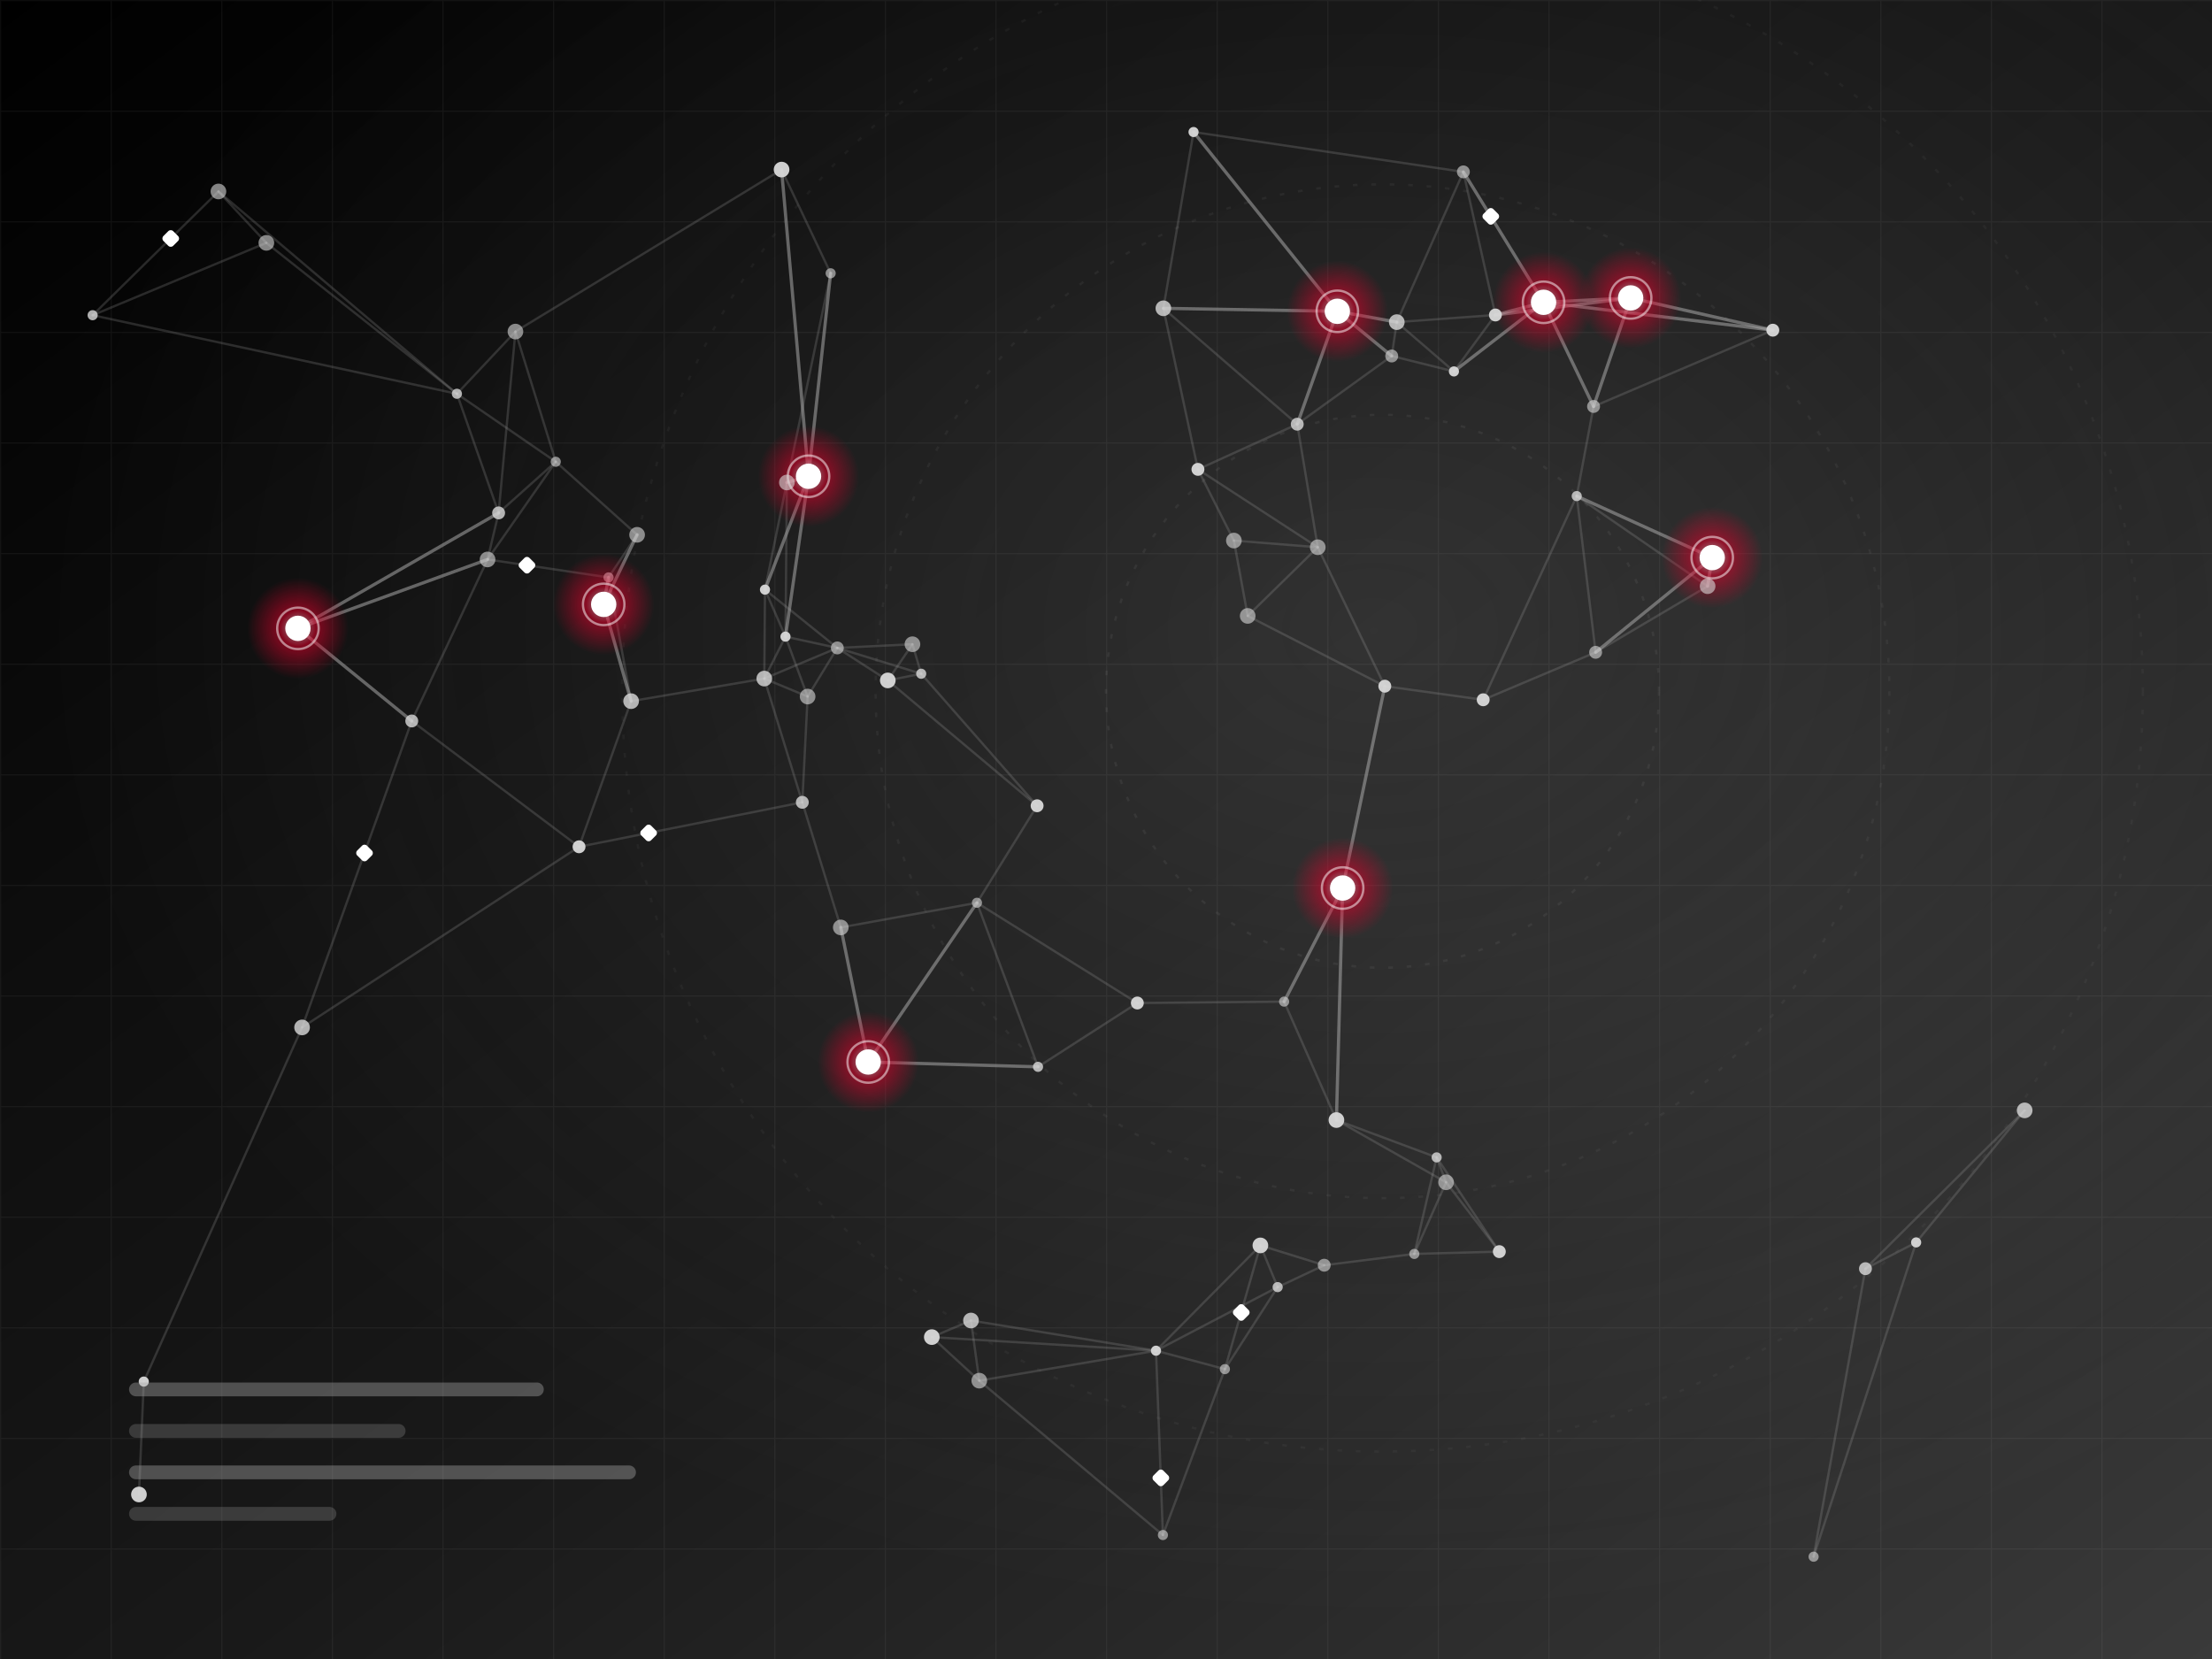
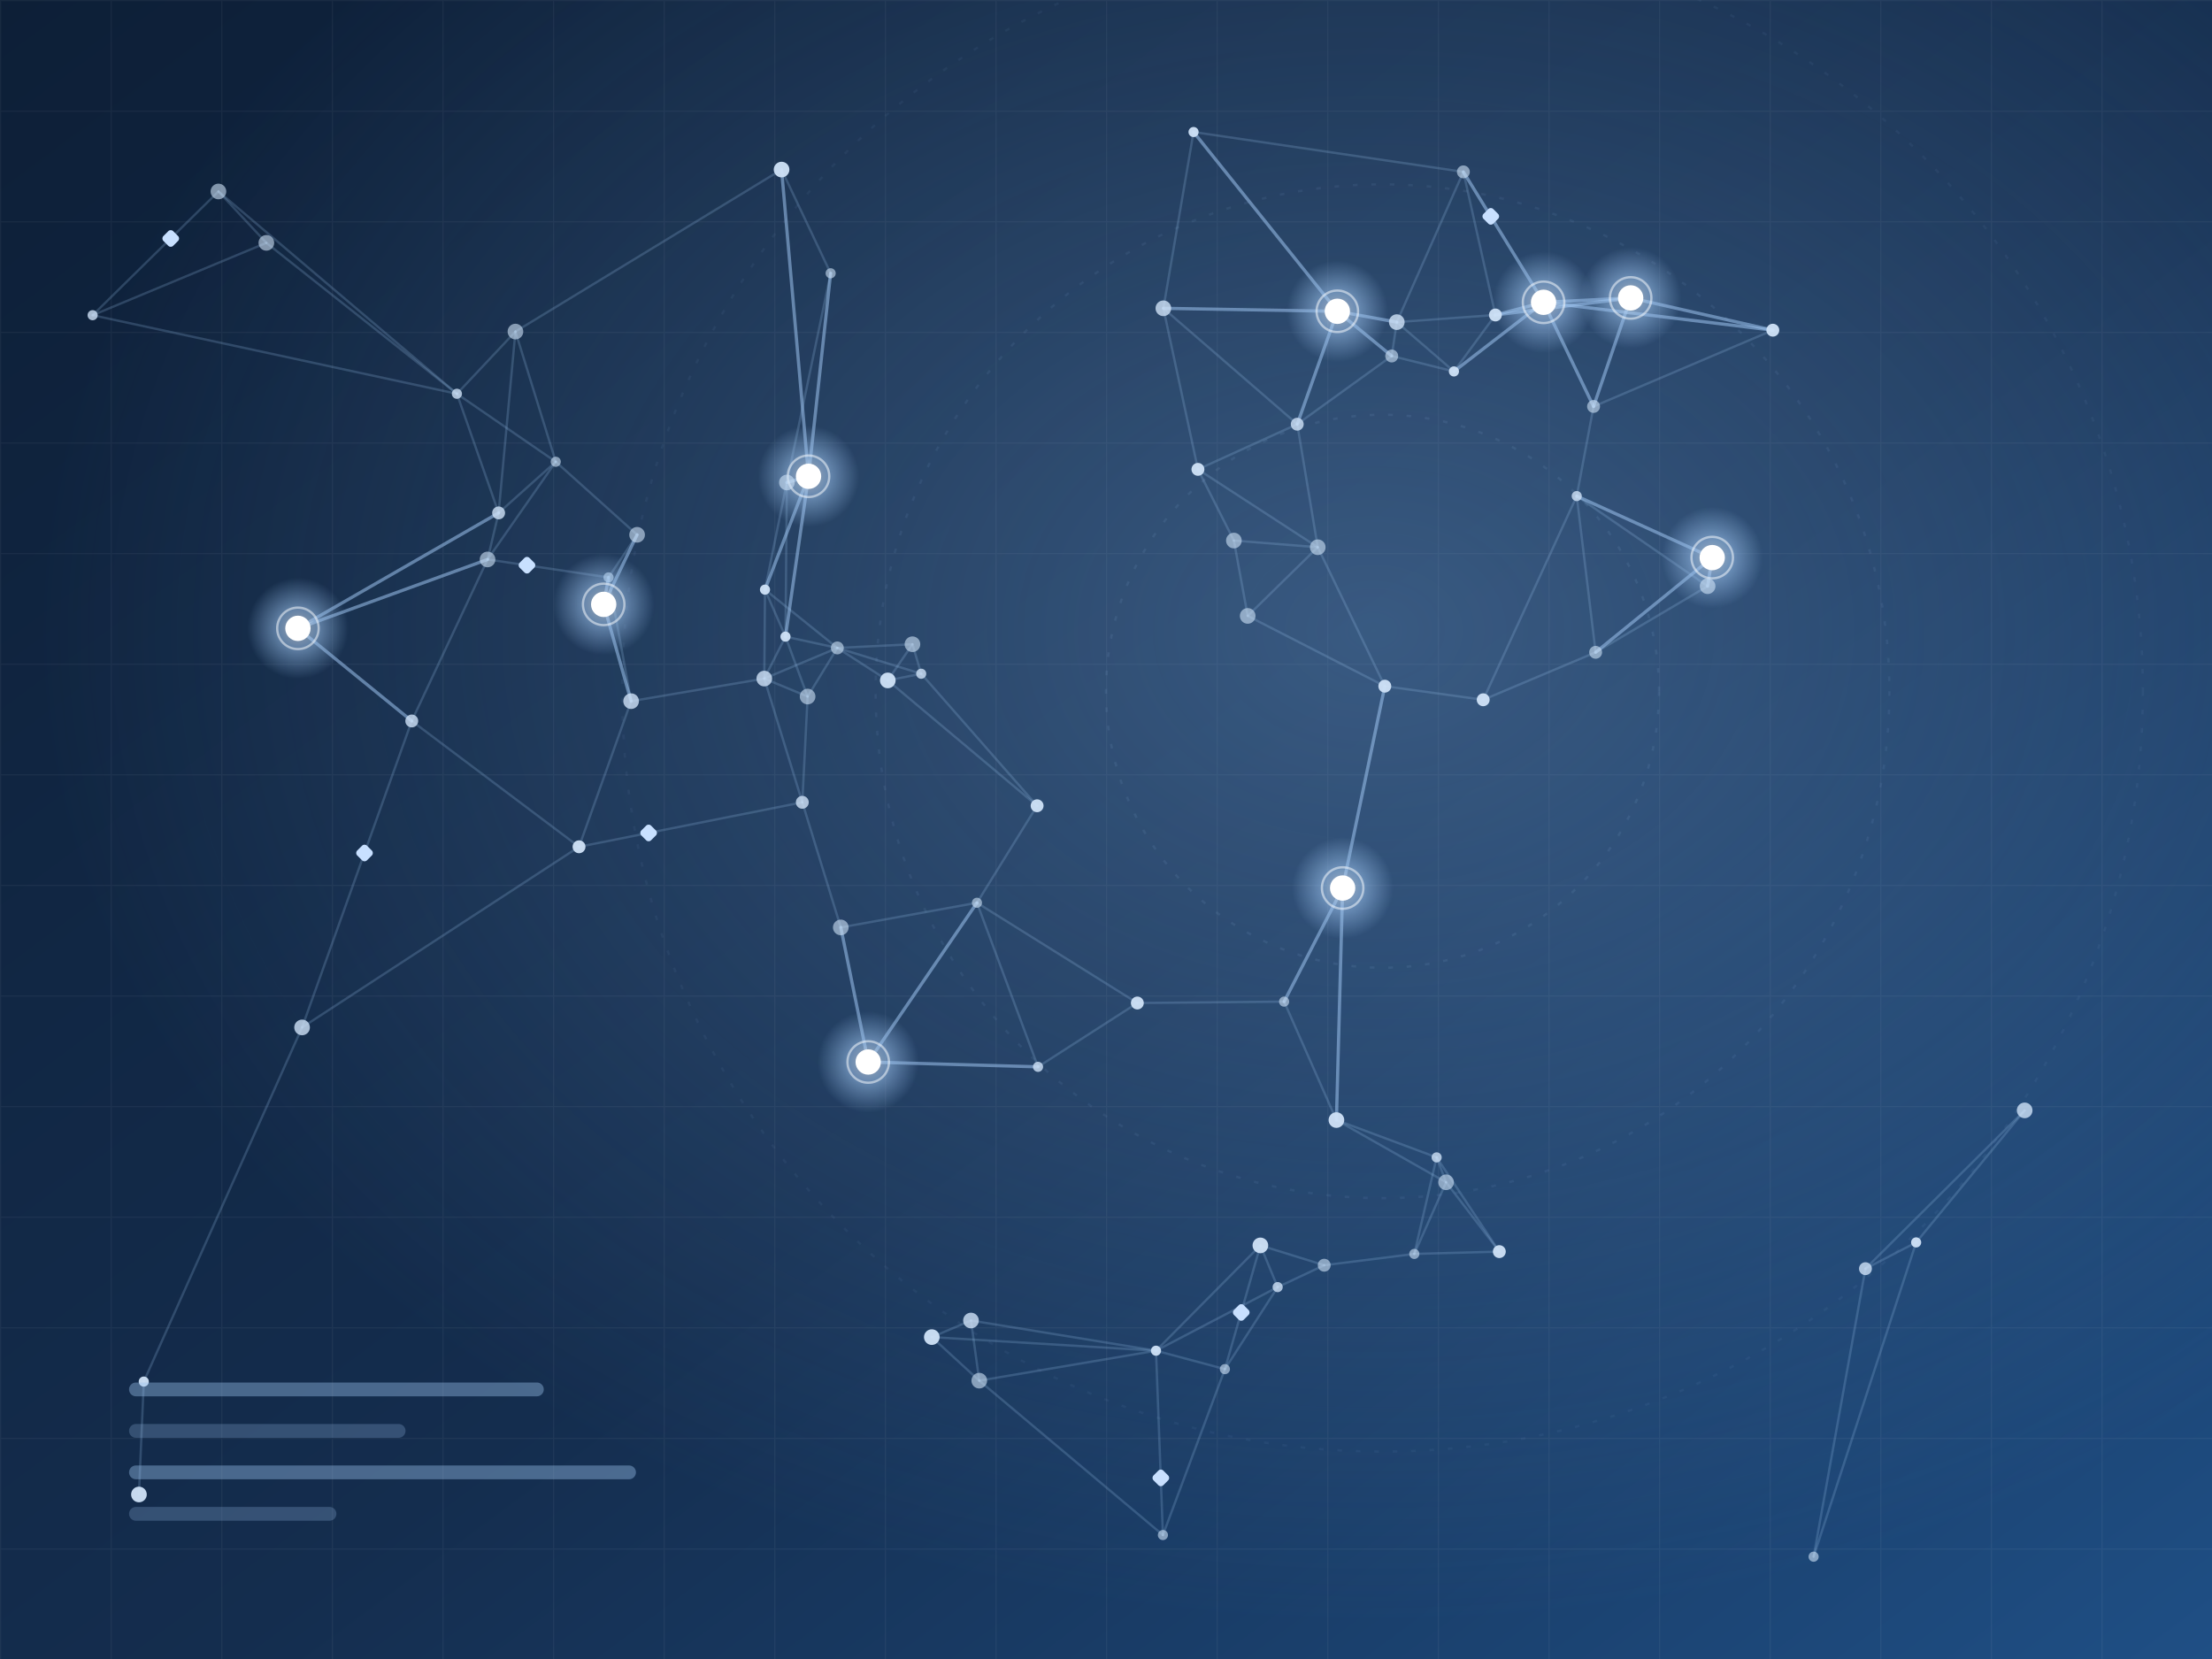
<svg xmlns="http://www.w3.org/2000/svg" viewBox="0 0 960 720" role="img" aria-label="Abstract illustration of a connected research network">
  <defs>
    <linearGradient id="bg" x1="0" y1="0" x2="1" y2="1">
-       <stop offset="0" stop-color="#000000" />
-       <stop offset="0.55" stop-color="#191919" />
-       <stop offset="1" stop-color="#3a3a3a" />
+       <stop offset="0" stop-color="#0d1f37" />
+       <stop offset="0.55" stop-color="#142D4E" />
+       <stop offset="1" stop-color="#1f4f85" />
    </linearGradient>
    <radialGradient id="glow" cx="0.62" cy="0.38" r="0.6">
-       <stop offset="0" stop-color="#ffffff" stop-opacity="0.12" />
-       <stop offset="1" stop-color="#e6e6e6" stop-opacity="0" />
+       <stop offset="0" stop-color="#7FB0E6" stop-opacity="0.35" />
+       <stop offset="1" stop-color="#7FB0E6" stop-opacity="0" />
    </radialGradient>
    <radialGradient id="hub">
      <stop offset="0" stop-color="#ffffff" />
-       <stop offset="0.35" stop-color="#e4002b" />
-       <stop offset="1" stop-color="#e4002b" stop-opacity="0" />
+       <stop offset="0.4" stop-color="#9cc3ee" />
+       <stop offset="1" stop-color="#9cc3ee" stop-opacity="0" />
    </radialGradient>
    <pattern id="grid" width="48" height="48" patternUnits="userSpaceOnUse">
      <path d="M48 0H0V48" fill="none" stroke="#ffffff" stroke-opacity="0.05" />
    </pattern>
  </defs>
  <rect width="960" height="720" fill="url(#bg)" />
  <rect width="960" height="720" fill="url(#grid)" />
  <rect width="960" height="720" fill="url(#glow)" />
-   <circle cx="600" cy="300" r="120" fill="none" stroke="#a8a8a8" stroke-opacity="0.1" stroke-dasharray="2 6" />
-   <circle cx="600" cy="300" r="220" fill="none" stroke="#a8a8a8" stroke-opacity="0.08" stroke-dasharray="2 6" />
-   <circle cx="600" cy="300" r="330" fill="none" stroke="#a8a8a8" stroke-opacity="0.06" stroke-dasharray="2 6" />
-   <g stroke="#a8a8a8" stroke-linecap="round">
+   <circle cx="600" cy="300" r="120" fill="none" stroke="#9cc3ee" stroke-opacity="0.1" stroke-dasharray="2 6" />
+   <circle cx="600" cy="300" r="220" fill="none" stroke="#9cc3ee" stroke-opacity="0.08" stroke-dasharray="2 6" />
+   <circle cx="600" cy="300" r="330" fill="none" stroke="#9cc3ee" stroke-opacity="0.06" stroke-dasharray="2 6" />
+   <g stroke="#9cc3ee" stroke-linecap="round">
    <line x1="350.5" y1="302.3" x2="363.4" y2="281.2" stroke-opacity="0.22" stroke-width="1" />
    <line x1="601.0" y1="297.8" x2="582.7" y2="385.4" stroke-opacity="0.55" stroke-width="1.4" />
    <line x1="340.9" y1="276.3" x2="332.0" y2="255.9" stroke-opacity="0.22" stroke-width="1" />
    <line x1="198.3" y1="170.9" x2="216.4" y2="222.6" stroke-opacity="0.22" stroke-width="1" />
    <line x1="216.4" y1="222.6" x2="223.7" y2="143.9" stroke-opacity="0.22" stroke-width="1" />
    <line x1="340.9" y1="276.3" x2="341.5" y2="209.4" stroke-opacity="0.22" stroke-width="1" />
    <line x1="198.3" y1="170.9" x2="115.6" y2="105.4" stroke-opacity="0.22" stroke-width="1" />
    <line x1="273.9" y1="304.3" x2="262.0" y2="262.3" stroke-opacity="0.55" stroke-width="1.4" />
    <line x1="519.9" y1="203.7" x2="535.5" y2="234.6" stroke-opacity="0.22" stroke-width="1" />
    <line x1="547.0" y1="540.5" x2="554.5" y2="558.6" stroke-opacity="0.22" stroke-width="1" />
    <line x1="580.0" y1="486.1" x2="623.5" y2="502.3" stroke-opacity="0.22" stroke-width="1" />
    <line x1="211.6" y1="242.8" x2="129.3" y2="272.7" stroke-opacity="0.55" stroke-width="1.4" />
    <line x1="276.5" y1="232.1" x2="241.2" y2="200.4" stroke-opacity="0.22" stroke-width="1" />
    <line x1="178.7" y1="312.9" x2="129.3" y2="272.7" stroke-opacity="0.55" stroke-width="1.4" />
    <line x1="878.7" y1="481.9" x2="809.6" y2="550.6" stroke-opacity="0.22" stroke-width="1" />
    <line x1="574.7" y1="549.1" x2="554.5" y2="558.6" stroke-opacity="0.22" stroke-width="1" />
    <line x1="363.4" y1="281.2" x2="385.3" y2="295.3" stroke-opacity="0.22" stroke-width="1" />
    <line x1="340.9" y1="276.3" x2="331.7" y2="294.5" stroke-opacity="0.22" stroke-width="1" />
    <line x1="627.6" y1="513.1" x2="613.8" y2="544.2" stroke-opacity="0.22" stroke-width="1" />
    <line x1="691.6" y1="176.4" x2="769.4" y2="143.3" stroke-opacity="0.22" stroke-width="1" />
    <line x1="627.6" y1="513.1" x2="623.5" y2="502.3" stroke-opacity="0.22" stroke-width="1" />
    <line x1="273.9" y1="304.3" x2="264.1" y2="250.6" stroke-opacity="0.22" stroke-width="1" />
    <line x1="580.4" y1="135.1" x2="504.9" y2="133.8" stroke-opacity="0.55" stroke-width="1.4" />
    <line x1="669.9" y1="131.2" x2="635.1" y2="74.6" stroke-opacity="0.55" stroke-width="1.4" />
    <line x1="178.7" y1="312.9" x2="251.3" y2="367.5" stroke-opacity="0.22" stroke-width="1" />
    <line x1="350.5" y1="302.3" x2="331.7" y2="294.5" stroke-opacity="0.22" stroke-width="1" />
    <line x1="501.7" y1="586.2" x2="425.0" y2="599.2" stroke-opacity="0.22" stroke-width="1" />
    <line x1="650.7" y1="543.2" x2="613.8" y2="544.2" stroke-opacity="0.22" stroke-width="1" />
    <line x1="684.3" y1="215.3" x2="692.5" y2="283.1" stroke-opacity="0.22" stroke-width="1" />
    <line x1="669.9" y1="131.2" x2="769.4" y2="143.3" stroke-opacity="0.55" stroke-width="1.4" />
    <line x1="399.8" y1="292.4" x2="450.1" y2="349.7" stroke-opacity="0.22" stroke-width="1" />
    <line x1="399.8" y1="292.4" x2="363.4" y2="281.2" stroke-opacity="0.22" stroke-width="1" />
    <line x1="350.9" y1="206.7" x2="339.2" y2="73.6" stroke-opacity="0.55" stroke-width="1.4" />
    <line x1="421.4" y1="573.1" x2="425.0" y2="599.2" stroke-opacity="0.22" stroke-width="1" />
    <line x1="178.7" y1="312.9" x2="131.1" y2="445.9" stroke-opacity="0.22" stroke-width="1" />
    <line x1="350.5" y1="302.3" x2="348.2" y2="348.2" stroke-opacity="0.22" stroke-width="1" />
    <line x1="501.7" y1="586.2" x2="554.5" y2="558.6" stroke-opacity="0.22" stroke-width="1" />
    <line x1="340.9" y1="276.3" x2="350.5" y2="302.3" stroke-opacity="0.22" stroke-width="1" />
    <line x1="571.9" y1="237.5" x2="541.5" y2="267.3" stroke-opacity="0.22" stroke-width="1" />
    <line x1="519.9" y1="203.7" x2="504.9" y2="133.8" stroke-opacity="0.22" stroke-width="1" />
    <line x1="504.9" y1="133.8" x2="518.0" y2="57.3" stroke-opacity="0.22" stroke-width="1" />
    <line x1="547.0" y1="540.5" x2="501.7" y2="586.2" stroke-opacity="0.22" stroke-width="1" />
    <line x1="251.3" y1="367.5" x2="348.2" y2="348.2" stroke-opacity="0.22" stroke-width="1" />
    <line x1="424.0" y1="391.8" x2="450.5" y2="463.0" stroke-opacity="0.22" stroke-width="1" />
    <line x1="554.5" y1="558.6" x2="531.6" y2="594.2" stroke-opacity="0.22" stroke-width="1" />
    <line x1="198.3" y1="170.9" x2="223.7" y2="143.9" stroke-opacity="0.22" stroke-width="1" />
    <line x1="649.0" y1="136.7" x2="606.2" y2="139.8" stroke-opacity="0.22" stroke-width="1" />
    <line x1="643.7" y1="303.7" x2="684.3" y2="215.3" stroke-opacity="0.22" stroke-width="1" />
    <line x1="627.6" y1="513.1" x2="650.7" y2="543.2" stroke-opacity="0.22" stroke-width="1" />
    <line x1="421.4" y1="573.1" x2="404.4" y2="580.3" stroke-opacity="0.22" stroke-width="1" />
    <line x1="404.4" y1="580.3" x2="425.0" y2="599.2" stroke-opacity="0.22" stroke-width="1" />
    <line x1="531.6" y1="594.2" x2="504.7" y2="666.2" stroke-opacity="0.22" stroke-width="1" />
    <line x1="276.5" y1="232.1" x2="262.0" y2="262.3" stroke-opacity="0.55" stroke-width="1.4" />
    <line x1="332.0" y1="255.9" x2="363.4" y2="281.2" stroke-opacity="0.22" stroke-width="1" />
    <line x1="601.0" y1="297.8" x2="571.9" y2="237.5" stroke-opacity="0.22" stroke-width="1" />
    <line x1="424.0" y1="391.8" x2="376.8" y2="460.9" stroke-opacity="0.55" stroke-width="1.4" />
    <line x1="878.7" y1="481.9" x2="831.6" y2="539.2" stroke-opacity="0.22" stroke-width="1" />
    <line x1="424.0" y1="391.8" x2="364.9" y2="402.5" stroke-opacity="0.22" stroke-width="1" />
    <line x1="94.8" y1="83.1" x2="115.6" y2="105.4" stroke-opacity="0.22" stroke-width="1" />
    <line x1="339.2" y1="73.6" x2="360.5" y2="118.6" stroke-opacity="0.22" stroke-width="1" />
    <line x1="399.8" y1="292.4" x2="385.3" y2="295.3" stroke-opacity="0.22" stroke-width="1" />
    <line x1="331.7" y1="294.5" x2="363.4" y2="281.2" stroke-opacity="0.22" stroke-width="1" />
    <line x1="541.5" y1="267.3" x2="535.5" y2="234.6" stroke-opacity="0.22" stroke-width="1" />
    <line x1="340.9" y1="276.3" x2="350.9" y2="206.7" stroke-opacity="0.55" stroke-width="1.4" />
    <line x1="643.7" y1="303.7" x2="692.5" y2="283.1" stroke-opacity="0.22" stroke-width="1" />
    <line x1="669.9" y1="131.2" x2="649.0" y2="136.7" stroke-opacity="0.55" stroke-width="1.4" />
    <line x1="649.0" y1="136.7" x2="707.7" y2="129.3" stroke-opacity="0.55" stroke-width="1.4" />
    <line x1="547.0" y1="540.5" x2="574.7" y2="549.1" stroke-opacity="0.22" stroke-width="1" />
    <line x1="650.7" y1="543.2" x2="623.5" y2="502.3" stroke-opacity="0.22" stroke-width="1" />
    <line x1="582.7" y1="385.4" x2="580.0" y2="486.1" stroke-opacity="0.55" stroke-width="1.4" />
    <line x1="563.0" y1="184.1" x2="580.4" y2="135.1" stroke-opacity="0.55" stroke-width="1.4" />
    <line x1="547.0" y1="540.5" x2="531.6" y2="594.2" stroke-opacity="0.22" stroke-width="1" />
    <line x1="563.0" y1="184.1" x2="504.9" y2="133.8" stroke-opacity="0.22" stroke-width="1" />
    <line x1="211.6" y1="242.8" x2="178.7" y2="312.9" stroke-opacity="0.22" stroke-width="1" />
    <line x1="601.0" y1="297.8" x2="643.7" y2="303.7" stroke-opacity="0.22" stroke-width="1" />
    <line x1="332.0" y1="255.9" x2="341.5" y2="209.4" stroke-opacity="0.22" stroke-width="1" />
    <line x1="692.5" y1="283.1" x2="741.1" y2="254.4" stroke-opacity="0.22" stroke-width="1" />
    <line x1="276.5" y1="232.1" x2="264.1" y2="250.6" stroke-opacity="0.22" stroke-width="1" />
    <line x1="264.1" y1="250.6" x2="262.0" y2="262.3" stroke-opacity="0.55" stroke-width="1.4" />
    <line x1="211.6" y1="242.8" x2="241.2" y2="200.4" stroke-opacity="0.22" stroke-width="1" />
    <line x1="557.3" y1="434.7" x2="582.7" y2="385.4" stroke-opacity="0.55" stroke-width="1.4" />
    <line x1="424.0" y1="391.8" x2="493.6" y2="435.3" stroke-opacity="0.22" stroke-width="1" />
    <line x1="684.3" y1="215.3" x2="741.1" y2="254.4" stroke-opacity="0.22" stroke-width="1" />
    <line x1="571.9" y1="237.5" x2="519.9" y2="203.7" stroke-opacity="0.22" stroke-width="1" />
    <line x1="831.6" y1="539.2" x2="787.1" y2="675.6" stroke-opacity="0.22" stroke-width="1" />
    <line x1="571.9" y1="237.5" x2="563.0" y2="184.1" stroke-opacity="0.22" stroke-width="1" />
    <line x1="604.0" y1="154.5" x2="563.0" y2="184.1" stroke-opacity="0.22" stroke-width="1" />
    <line x1="131.1" y1="445.9" x2="62.4" y2="599.6" stroke-opacity="0.22" stroke-width="1" />
    <line x1="421.4" y1="573.1" x2="501.7" y2="586.2" stroke-opacity="0.22" stroke-width="1" />
    <line x1="216.4" y1="222.6" x2="129.3" y2="272.7" stroke-opacity="0.55" stroke-width="1.4" />
    <line x1="198.3" y1="170.9" x2="241.2" y2="200.4" stroke-opacity="0.22" stroke-width="1" />
    <line x1="332.0" y1="255.9" x2="331.7" y2="294.5" stroke-opacity="0.22" stroke-width="1" />
    <line x1="692.5" y1="283.1" x2="743.1" y2="242.0" stroke-opacity="0.55" stroke-width="1.4" />
    <line x1="241.2" y1="200.4" x2="223.7" y2="143.9" stroke-opacity="0.22" stroke-width="1" />
    <line x1="604.0" y1="154.5" x2="580.4" y2="135.1" stroke-opacity="0.55" stroke-width="1.4" />
    <line x1="691.6" y1="176.4" x2="707.7" y2="129.3" stroke-opacity="0.55" stroke-width="1.4" />
    <line x1="376.8" y1="460.9" x2="450.5" y2="463.0" stroke-opacity="0.55" stroke-width="1.4" />
    <line x1="684.3" y1="215.3" x2="743.1" y2="242.0" stroke-opacity="0.55" stroke-width="1.4" />
    <line x1="669.9" y1="131.2" x2="631.0" y2="161.2" stroke-opacity="0.55" stroke-width="1.4" />
    <line x1="62.4" y1="599.6" x2="60.3" y2="648.6" stroke-opacity="0.22" stroke-width="1" />
    <line x1="396.0" y1="279.6" x2="363.4" y2="281.2" stroke-opacity="0.22" stroke-width="1" />
    <line x1="669.9" y1="131.2" x2="707.7" y2="129.3" stroke-opacity="0.55" stroke-width="1.4" />
    <line x1="613.8" y1="544.2" x2="623.5" y2="502.3" stroke-opacity="0.22" stroke-width="1" />
    <line x1="501.7" y1="586.2" x2="504.7" y2="666.2" stroke-opacity="0.22" stroke-width="1" />
    <line x1="273.9" y1="304.3" x2="251.3" y2="367.5" stroke-opacity="0.22" stroke-width="1" />
    <line x1="601.0" y1="297.8" x2="541.5" y2="267.3" stroke-opacity="0.22" stroke-width="1" />
    <line x1="376.8" y1="460.9" x2="364.9" y2="402.5" stroke-opacity="0.55" stroke-width="1.4" />
    <line x1="501.7" y1="586.2" x2="531.6" y2="594.2" stroke-opacity="0.22" stroke-width="1" />
    <line x1="331.7" y1="294.5" x2="348.2" y2="348.2" stroke-opacity="0.22" stroke-width="1" />
    <line x1="404.4" y1="580.3" x2="501.7" y2="586.2" stroke-opacity="0.22" stroke-width="1" />
    <line x1="385.3" y1="295.3" x2="450.1" y2="349.7" stroke-opacity="0.22" stroke-width="1" />
    <line x1="424.0" y1="391.8" x2="450.1" y2="349.7" stroke-opacity="0.22" stroke-width="1" />
    <line x1="360.5" y1="118.6" x2="341.5" y2="209.4" stroke-opacity="0.22" stroke-width="1" />
    <line x1="198.3" y1="170.9" x2="40.2" y2="136.8" stroke-opacity="0.22" stroke-width="1" />
    <line x1="251.3" y1="367.5" x2="131.1" y2="445.9" stroke-opacity="0.22" stroke-width="1" />
    <line x1="350.9" y1="206.7" x2="360.5" y2="118.6" stroke-opacity="0.55" stroke-width="1.4" />
    <line x1="606.2" y1="139.8" x2="635.1" y2="74.6" stroke-opacity="0.22" stroke-width="1" />
    <line x1="399.8" y1="292.4" x2="396.0" y2="279.6" stroke-opacity="0.22" stroke-width="1" />
    <line x1="831.6" y1="539.2" x2="809.6" y2="550.6" stroke-opacity="0.22" stroke-width="1" />
    <line x1="707.7" y1="129.3" x2="769.4" y2="143.3" stroke-opacity="0.55" stroke-width="1.4" />
    <line x1="40.2" y1="136.8" x2="115.6" y2="105.4" stroke-opacity="0.22" stroke-width="1" />
    <line x1="94.8" y1="83.1" x2="40.2" y2="136.8" stroke-opacity="0.22" stroke-width="1" />
    <line x1="223.7" y1="143.9" x2="339.2" y2="73.6" stroke-opacity="0.22" stroke-width="1" />
    <line x1="580.4" y1="135.1" x2="518.0" y2="57.3" stroke-opacity="0.55" stroke-width="1.4" />
    <line x1="635.1" y1="74.6" x2="518.0" y2="57.3" stroke-opacity="0.22" stroke-width="1" />
    <line x1="606.2" y1="139.8" x2="580.4" y2="135.1" stroke-opacity="0.55" stroke-width="1.4" />
    <line x1="631.0" y1="161.2" x2="649.0" y2="136.7" stroke-opacity="0.22" stroke-width="1" />
    <line x1="396.0" y1="279.6" x2="385.3" y2="295.3" stroke-opacity="0.22" stroke-width="1" />
    <line x1="574.7" y1="549.1" x2="613.8" y2="544.2" stroke-opacity="0.22" stroke-width="1" />
    <line x1="604.0" y1="154.5" x2="606.2" y2="139.8" stroke-opacity="0.22" stroke-width="1" />
    <line x1="669.9" y1="131.2" x2="691.6" y2="176.4" stroke-opacity="0.55" stroke-width="1.4" />
    <line x1="571.9" y1="237.5" x2="535.5" y2="234.6" stroke-opacity="0.22" stroke-width="1" />
    <line x1="332.0" y1="255.9" x2="350.9" y2="206.7" stroke-opacity="0.55" stroke-width="1.4" />
    <line x1="350.9" y1="206.7" x2="341.5" y2="209.4" stroke-opacity="0.55" stroke-width="1.4" />
    <line x1="211.6" y1="242.8" x2="264.1" y2="250.6" stroke-opacity="0.22" stroke-width="1" />
    <line x1="743.1" y1="242.0" x2="741.1" y2="254.4" stroke-opacity="0.55" stroke-width="1.4" />
    <line x1="348.2" y1="348.2" x2="364.9" y2="402.5" stroke-opacity="0.22" stroke-width="1" />
    <line x1="557.3" y1="434.7" x2="493.6" y2="435.3" stroke-opacity="0.22" stroke-width="1" />
    <line x1="631.0" y1="161.2" x2="606.2" y2="139.8" stroke-opacity="0.22" stroke-width="1" />
    <line x1="684.3" y1="215.3" x2="691.6" y2="176.4" stroke-opacity="0.22" stroke-width="1" />
    <line x1="604.0" y1="154.5" x2="631.0" y2="161.2" stroke-opacity="0.22" stroke-width="1" />
    <line x1="450.5" y1="463.0" x2="493.6" y2="435.3" stroke-opacity="0.22" stroke-width="1" />
    <line x1="809.6" y1="550.6" x2="787.1" y2="675.6" stroke-opacity="0.22" stroke-width="1" />
    <line x1="198.3" y1="170.9" x2="94.8" y2="83.1" stroke-opacity="0.22" stroke-width="1" />
    <line x1="340.9" y1="276.3" x2="363.4" y2="281.2" stroke-opacity="0.22" stroke-width="1" />
    <line x1="627.6" y1="513.1" x2="580.0" y2="486.1" stroke-opacity="0.22" stroke-width="1" />
    <line x1="216.4" y1="222.6" x2="241.2" y2="200.4" stroke-opacity="0.22" stroke-width="1" />
    <line x1="273.9" y1="304.3" x2="331.7" y2="294.5" stroke-opacity="0.22" stroke-width="1" />
    <line x1="211.6" y1="242.8" x2="216.4" y2="222.6" stroke-opacity="0.22" stroke-width="1" />
    <line x1="519.9" y1="203.7" x2="563.0" y2="184.1" stroke-opacity="0.22" stroke-width="1" />
    <line x1="649.0" y1="136.7" x2="635.1" y2="74.6" stroke-opacity="0.22" stroke-width="1" />
    <line x1="557.3" y1="434.7" x2="580.0" y2="486.1" stroke-opacity="0.22" stroke-width="1" />
    <line x1="425.0" y1="599.2" x2="504.7" y2="666.2" stroke-opacity="0.22" stroke-width="1" />
  </g>
-   <circle cx="273.9" cy="304.3" r="3.4" fill="#d9d9d9" fill-opacity="0.8" />
-   <circle cx="276.5" cy="232.1" r="3.4" fill="#d9d9d9" fill-opacity="0.6" />
-   <circle cx="211.6" cy="242.8" r="3.4" fill="#d9d9d9" fill-opacity="0.6" />
-   <circle cx="399.8" cy="292.4" r="2.2" fill="#d9d9d9" fill-opacity="0.8" />
-   <circle cx="396.0" cy="279.6" r="3.4" fill="#d9d9d9" fill-opacity="0.6" />
-   <circle cx="340.9" cy="276.3" r="2.2" fill="#d9d9d9" fill-opacity="0.95" />
-   <circle cx="178.7" cy="312.9" r="2.8" fill="#d9d9d9" fill-opacity="0.8" />
-   <circle cx="350.5" cy="302.3" r="3.4" fill="#d9d9d9" fill-opacity="0.6" />
-   <circle cx="198.3" cy="170.9" r="2.2" fill="#d9d9d9" fill-opacity="0.8" />
-   <circle cx="216.4" cy="222.6" r="2.8" fill="#d9d9d9" fill-opacity="0.8" />
-   <circle cx="332.0" cy="255.9" r="2.2" fill="#d9d9d9" fill-opacity="0.95" />
+   <circle cx="273.9" cy="304.3" r="3.4" fill="#cfe2f7" fill-opacity="0.8" />
+   <circle cx="276.5" cy="232.1" r="3.4" fill="#cfe2f7" fill-opacity="0.6" />
+   <circle cx="211.6" cy="242.8" r="3.4" fill="#cfe2f7" fill-opacity="0.6" />
+   <circle cx="399.8" cy="292.4" r="2.2" fill="#cfe2f7" fill-opacity="0.8" />
+   <circle cx="396.0" cy="279.6" r="3.4" fill="#cfe2f7" fill-opacity="0.6" />
+   <circle cx="340.9" cy="276.3" r="2.2" fill="#cfe2f7" fill-opacity="0.95" />
+   <circle cx="178.7" cy="312.9" r="2.8" fill="#cfe2f7" fill-opacity="0.8" />
+   <circle cx="350.5" cy="302.3" r="3.4" fill="#cfe2f7" fill-opacity="0.6" />
+   <circle cx="198.3" cy="170.9" r="2.2" fill="#cfe2f7" fill-opacity="0.8" />
+   <circle cx="216.4" cy="222.6" r="2.8" fill="#cfe2f7" fill-opacity="0.8" />
+   <circle cx="332.0" cy="255.9" r="2.2" fill="#cfe2f7" fill-opacity="0.95" />
  <circle cx="350.9" cy="206.7" r="22" fill="url(#hub)" opacity="0.55" />
  <circle cx="350.9" cy="206.7" r="5.5" fill="#ffffff" />
  <circle cx="350.9" cy="206.7" r="9" fill="none" stroke="#ffffff" stroke-opacity="0.5" />
-   <circle cx="331.7" cy="294.5" r="3.4" fill="#d9d9d9" fill-opacity="0.8" />
-   <circle cx="251.3" cy="367.5" r="2.8" fill="#d9d9d9" fill-opacity="0.95" />
-   <circle cx="348.2" cy="348.2" r="2.8" fill="#d9d9d9" fill-opacity="0.8" />
-   <circle cx="241.2" cy="200.4" r="2.2" fill="#d9d9d9" fill-opacity="0.6" />
-   <circle cx="264.1" cy="250.6" r="2.2" fill="#d9d9d9" fill-opacity="0.6" />
-   <circle cx="363.4" cy="281.2" r="2.8" fill="#d9d9d9" fill-opacity="0.6" />
-   <circle cx="604.0" cy="154.5" r="2.8" fill="#d9d9d9" fill-opacity="0.6" />
-   <circle cx="601.0" cy="297.8" r="2.8" fill="#d9d9d9" fill-opacity="0.95" />
-   <circle cx="571.9" cy="237.5" r="3.4" fill="#d9d9d9" fill-opacity="0.6" />
+   <circle cx="331.7" cy="294.5" r="3.4" fill="#cfe2f7" fill-opacity="0.8" />
+   <circle cx="251.3" cy="367.5" r="2.8" fill="#cfe2f7" fill-opacity="0.95" />
+   <circle cx="348.2" cy="348.2" r="2.8" fill="#cfe2f7" fill-opacity="0.8" />
+   <circle cx="241.2" cy="200.4" r="2.2" fill="#cfe2f7" fill-opacity="0.6" />
+   <circle cx="264.1" cy="250.6" r="2.2" fill="#cfe2f7" fill-opacity="0.6" />
+   <circle cx="363.4" cy="281.2" r="2.8" fill="#cfe2f7" fill-opacity="0.6" />
+   <circle cx="604.0" cy="154.5" r="2.8" fill="#cfe2f7" fill-opacity="0.6" />
+   <circle cx="601.0" cy="297.8" r="2.8" fill="#cfe2f7" fill-opacity="0.95" />
+   <circle cx="571.9" cy="237.5" r="3.4" fill="#cfe2f7" fill-opacity="0.6" />
  <circle cx="669.9" cy="131.2" r="22" fill="url(#hub)" opacity="0.55" />
  <circle cx="669.9" cy="131.2" r="5.5" fill="#ffffff" />
  <circle cx="669.9" cy="131.2" r="9" fill="none" stroke="#ffffff" stroke-opacity="0.5" />
-   <circle cx="643.7" cy="303.7" r="2.8" fill="#d9d9d9" fill-opacity="0.95" />
-   <circle cx="519.9" cy="203.7" r="2.8" fill="#d9d9d9" fill-opacity="0.95" />
-   <circle cx="631.0" cy="161.2" r="2.2" fill="#d9d9d9" fill-opacity="0.95" />
-   <circle cx="684.3" cy="215.3" r="2.2" fill="#d9d9d9" fill-opacity="0.8" />
-   <circle cx="541.5" cy="267.3" r="3.4" fill="#d9d9d9" fill-opacity="0.6" />
-   <circle cx="692.5" cy="283.1" r="2.8" fill="#d9d9d9" fill-opacity="0.6" />
+   <circle cx="643.7" cy="303.7" r="2.8" fill="#cfe2f7" fill-opacity="0.95" />
+   <circle cx="519.9" cy="203.7" r="2.8" fill="#cfe2f7" fill-opacity="0.95" />
+   <circle cx="631.0" cy="161.2" r="2.2" fill="#cfe2f7" fill-opacity="0.95" />
+   <circle cx="684.3" cy="215.3" r="2.2" fill="#cfe2f7" fill-opacity="0.8" />
+   <circle cx="541.5" cy="267.3" r="3.4" fill="#cfe2f7" fill-opacity="0.6" />
+   <circle cx="692.5" cy="283.1" r="2.8" fill="#cfe2f7" fill-opacity="0.6" />
  <circle cx="743.1" cy="242.0" r="22" fill="url(#hub)" opacity="0.55" />
  <circle cx="743.1" cy="242.0" r="5.5" fill="#ffffff" />
  <circle cx="743.1" cy="242.0" r="9" fill="none" stroke="#ffffff" stroke-opacity="0.5" />
-   <circle cx="649.0" cy="136.7" r="2.8" fill="#d9d9d9" fill-opacity="0.95" />
-   <circle cx="691.6" cy="176.4" r="2.8" fill="#d9d9d9" fill-opacity="0.6" />
-   <circle cx="606.2" cy="139.8" r="3.4" fill="#d9d9d9" fill-opacity="0.8" />
-   <circle cx="563.0" cy="184.1" r="2.8" fill="#d9d9d9" fill-opacity="0.8" />
+   <circle cx="649.0" cy="136.7" r="2.8" fill="#cfe2f7" fill-opacity="0.95" />
+   <circle cx="691.6" cy="176.4" r="2.8" fill="#cfe2f7" fill-opacity="0.6" />
+   <circle cx="606.2" cy="139.8" r="3.4" fill="#cfe2f7" fill-opacity="0.8" />
+   <circle cx="563.0" cy="184.1" r="2.8" fill="#cfe2f7" fill-opacity="0.8" />
  <circle cx="707.7" cy="129.3" r="22" fill="url(#hub)" opacity="0.55" />
  <circle cx="707.7" cy="129.3" r="5.5" fill="#ffffff" />
  <circle cx="707.7" cy="129.3" r="9" fill="none" stroke="#ffffff" stroke-opacity="0.5" />
-   <circle cx="535.5" cy="234.6" r="3.4" fill="#d9d9d9" fill-opacity="0.6" />
-   <circle cx="741.1" cy="254.4" r="3.4" fill="#d9d9d9" fill-opacity="0.6" />
-   <circle cx="424.0" cy="391.8" r="2.2" fill="#d9d9d9" fill-opacity="0.6" />
-   <circle cx="557.3" cy="434.7" r="2.2" fill="#d9d9d9" fill-opacity="0.6" />
-   <circle cx="421.4" cy="573.1" r="3.4" fill="#d9d9d9" fill-opacity="0.8" />
-   <circle cx="627.6" cy="513.1" r="3.4" fill="#d9d9d9" fill-opacity="0.6" />
-   <circle cx="547.0" cy="540.5" r="3.4" fill="#d9d9d9" fill-opacity="0.95" />
-   <circle cx="650.7" cy="543.2" r="2.8" fill="#d9d9d9" fill-opacity="0.95" />
-   <circle cx="574.7" cy="549.1" r="2.8" fill="#d9d9d9" fill-opacity="0.6" />
-   <circle cx="404.4" cy="580.3" r="3.4" fill="#d9d9d9" fill-opacity="0.95" />
-   <circle cx="613.8" cy="544.2" r="2.2" fill="#d9d9d9" fill-opacity="0.6" />
+   <circle cx="535.5" cy="234.6" r="3.4" fill="#cfe2f7" fill-opacity="0.6" />
+   <circle cx="741.1" cy="254.4" r="3.4" fill="#cfe2f7" fill-opacity="0.6" />
+   <circle cx="424.0" cy="391.8" r="2.2" fill="#cfe2f7" fill-opacity="0.6" />
+   <circle cx="557.3" cy="434.7" r="2.2" fill="#cfe2f7" fill-opacity="0.6" />
+   <circle cx="421.4" cy="573.1" r="3.4" fill="#cfe2f7" fill-opacity="0.8" />
+   <circle cx="627.6" cy="513.1" r="3.4" fill="#cfe2f7" fill-opacity="0.6" />
+   <circle cx="547.0" cy="540.5" r="3.4" fill="#cfe2f7" fill-opacity="0.95" />
+   <circle cx="650.7" cy="543.2" r="2.8" fill="#cfe2f7" fill-opacity="0.95" />
+   <circle cx="574.7" cy="549.1" r="2.8" fill="#cfe2f7" fill-opacity="0.6" />
+   <circle cx="404.4" cy="580.3" r="3.4" fill="#cfe2f7" fill-opacity="0.95" />
+   <circle cx="613.8" cy="544.2" r="2.2" fill="#cfe2f7" fill-opacity="0.6" />
  <circle cx="376.8" cy="460.9" r="22" fill="url(#hub)" opacity="0.55" />
  <circle cx="376.8" cy="460.9" r="5.5" fill="#ffffff" />
  <circle cx="376.8" cy="460.9" r="9" fill="none" stroke="#ffffff" stroke-opacity="0.5" />
  <circle cx="582.7" cy="385.4" r="22" fill="url(#hub)" opacity="0.55" />
  <circle cx="582.7" cy="385.4" r="5.5" fill="#ffffff" />
  <circle cx="582.7" cy="385.4" r="9" fill="none" stroke="#ffffff" stroke-opacity="0.5" />
-   <circle cx="501.7" cy="586.2" r="2.2" fill="#d9d9d9" fill-opacity="0.95" />
-   <circle cx="425.0" cy="599.2" r="3.4" fill="#d9d9d9" fill-opacity="0.6" />
-   <circle cx="580.0" cy="486.1" r="3.4" fill="#d9d9d9" fill-opacity="0.95" />
-   <circle cx="554.5" cy="558.6" r="2.2" fill="#d9d9d9" fill-opacity="0.8" />
-   <circle cx="531.6" cy="594.2" r="2.2" fill="#d9d9d9" fill-opacity="0.6" />
-   <circle cx="450.5" cy="463.0" r="2.2" fill="#d9d9d9" fill-opacity="0.8" />
-   <circle cx="623.5" cy="502.3" r="2.2" fill="#d9d9d9" fill-opacity="0.8" />
-   <circle cx="364.9" cy="402.5" r="3.4" fill="#d9d9d9" fill-opacity="0.6" />
-   <circle cx="878.7" cy="481.9" r="3.4" fill="#d9d9d9" fill-opacity="0.8" />
-   <circle cx="493.6" cy="435.3" r="2.8" fill="#d9d9d9" fill-opacity="0.95" />
-   <circle cx="635.1" cy="74.6" r="2.8" fill="#d9d9d9" fill-opacity="0.6" />
-   <circle cx="831.6" cy="539.2" r="2.2" fill="#d9d9d9" fill-opacity="0.95" />
-   <circle cx="809.6" cy="550.6" r="2.8" fill="#d9d9d9" fill-opacity="0.8" />
-   <circle cx="385.3" cy="295.3" r="3.4" fill="#d9d9d9" fill-opacity="0.95" />
-   <circle cx="131.1" cy="445.9" r="3.4" fill="#d9d9d9" fill-opacity="0.8" />
-   <circle cx="94.8" cy="83.1" r="3.4" fill="#d9d9d9" fill-opacity="0.6" />
-   <circle cx="223.7" cy="143.9" r="3.4" fill="#d9d9d9" fill-opacity="0.6" />
-   <circle cx="339.2" cy="73.6" r="3.4" fill="#d9d9d9" fill-opacity="0.95" />
-   <circle cx="40.2" cy="136.8" r="2.2" fill="#d9d9d9" fill-opacity="0.8" />
+   <circle cx="501.7" cy="586.2" r="2.2" fill="#cfe2f7" fill-opacity="0.95" />
+   <circle cx="425.0" cy="599.2" r="3.4" fill="#cfe2f7" fill-opacity="0.6" />
+   <circle cx="580.0" cy="486.1" r="3.4" fill="#cfe2f7" fill-opacity="0.95" />
+   <circle cx="554.5" cy="558.6" r="2.2" fill="#cfe2f7" fill-opacity="0.8" />
+   <circle cx="531.6" cy="594.2" r="2.2" fill="#cfe2f7" fill-opacity="0.6" />
+   <circle cx="450.5" cy="463.0" r="2.2" fill="#cfe2f7" fill-opacity="0.8" />
+   <circle cx="623.5" cy="502.3" r="2.2" fill="#cfe2f7" fill-opacity="0.8" />
+   <circle cx="364.9" cy="402.5" r="3.4" fill="#cfe2f7" fill-opacity="0.6" />
+   <circle cx="878.7" cy="481.9" r="3.4" fill="#cfe2f7" fill-opacity="0.8" />
+   <circle cx="493.6" cy="435.3" r="2.8" fill="#cfe2f7" fill-opacity="0.95" />
+   <circle cx="635.1" cy="74.6" r="2.8" fill="#cfe2f7" fill-opacity="0.6" />
+   <circle cx="831.6" cy="539.2" r="2.2" fill="#cfe2f7" fill-opacity="0.95" />
+   <circle cx="809.6" cy="550.6" r="2.8" fill="#cfe2f7" fill-opacity="0.8" />
+   <circle cx="385.3" cy="295.3" r="3.4" fill="#cfe2f7" fill-opacity="0.95" />
+   <circle cx="131.1" cy="445.9" r="3.4" fill="#cfe2f7" fill-opacity="0.8" />
+   <circle cx="94.8" cy="83.1" r="3.4" fill="#cfe2f7" fill-opacity="0.6" />
+   <circle cx="223.7" cy="143.9" r="3.4" fill="#cfe2f7" fill-opacity="0.6" />
+   <circle cx="339.2" cy="73.6" r="3.4" fill="#cfe2f7" fill-opacity="0.95" />
+   <circle cx="40.2" cy="136.8" r="2.2" fill="#cfe2f7" fill-opacity="0.8" />
  <circle cx="129.3" cy="272.7" r="22" fill="url(#hub)" opacity="0.55" />
  <circle cx="129.3" cy="272.7" r="5.5" fill="#ffffff" />
  <circle cx="129.3" cy="272.7" r="9" fill="none" stroke="#ffffff" stroke-opacity="0.5" />
-   <circle cx="62.4" cy="599.6" r="2.2" fill="#d9d9d9" fill-opacity="0.95" />
+   <circle cx="62.4" cy="599.6" r="2.2" fill="#cfe2f7" fill-opacity="0.95" />
  <circle cx="580.4" cy="135.1" r="22" fill="url(#hub)" opacity="0.55" />
  <circle cx="580.4" cy="135.1" r="5.5" fill="#ffffff" />
  <circle cx="580.4" cy="135.1" r="9" fill="none" stroke="#ffffff" stroke-opacity="0.5" />
  <circle cx="262.0" cy="262.3" r="22" fill="url(#hub)" opacity="0.55" />
  <circle cx="262.0" cy="262.3" r="5.5" fill="#ffffff" />
  <circle cx="262.0" cy="262.3" r="9" fill="none" stroke="#ffffff" stroke-opacity="0.5" />
-   <circle cx="360.5" cy="118.6" r="2.2" fill="#d9d9d9" fill-opacity="0.6" />
-   <circle cx="787.1" cy="675.6" r="2.2" fill="#d9d9d9" fill-opacity="0.6" />
-   <circle cx="450.1" cy="349.7" r="2.8" fill="#d9d9d9" fill-opacity="0.95" />
-   <circle cx="115.6" cy="105.4" r="3.4" fill="#d9d9d9" fill-opacity="0.6" />
-   <circle cx="341.5" cy="209.4" r="3.4" fill="#d9d9d9" fill-opacity="0.6" />
-   <circle cx="769.4" cy="143.3" r="2.8" fill="#d9d9d9" fill-opacity="0.95" />
-   <circle cx="60.3" cy="648.6" r="3.4" fill="#d9d9d9" fill-opacity="0.95" />
-   <circle cx="504.9" cy="133.8" r="3.4" fill="#d9d9d9" fill-opacity="0.8" />
-   <circle cx="518.0" cy="57.3" r="2.2" fill="#d9d9d9" fill-opacity="0.95" />
-   <circle cx="504.7" cy="666.2" r="2.2" fill="#d9d9d9" fill-opacity="0.6" />
-   <rect x="278.5" y="358.5" width="6" height="6" rx="1.5" fill="#ffffff" transform="rotate(45 281.5 361.5)" />
-   <rect x="644.0" y="90.9" width="6" height="6" rx="1.5" fill="#ffffff" transform="rotate(45 647.0 93.9)" />
-   <rect x="225.7" y="242.3" width="6" height="6" rx="1.5" fill="#ffffff" transform="rotate(45 228.7 245.3)" />
-   <rect x="155.2" y="367.2" width="6" height="6" rx="1.5" fill="#ffffff" transform="rotate(45 158.2 370.2)" />
-   <rect x="500.8" y="638.4" width="6" height="6" rx="1.5" fill="#ffffff" transform="rotate(45 503.8 641.4)" />
-   <rect x="535.7" y="566.6" width="6" height="6" rx="1.5" fill="#ffffff" transform="rotate(45 538.7 569.6)" />
-   <rect x="71.1" y="100.5" width="6" height="6" rx="1.5" fill="#ffffff" transform="rotate(45 74.1 103.5)" />
-   <rect x="56" y="600" width="180" height="6" rx="3" fill="#a8a8a8" fill-opacity="0.4" />
-   <rect x="56" y="618" width="120" height="6" rx="3" fill="#a8a8a8" fill-opacity="0.25" />
-   <rect x="56" y="636" width="220" height="6" rx="3" fill="#a8a8a8" fill-opacity="0.4" />
-   <rect x="56" y="654" width="90" height="6" rx="3" fill="#a8a8a8" fill-opacity="0.25" />
+   <circle cx="360.5" cy="118.6" r="2.2" fill="#cfe2f7" fill-opacity="0.6" />
+   <circle cx="787.1" cy="675.6" r="2.2" fill="#cfe2f7" fill-opacity="0.6" />
+   <circle cx="450.1" cy="349.7" r="2.8" fill="#cfe2f7" fill-opacity="0.95" />
+   <circle cx="115.6" cy="105.4" r="3.4" fill="#cfe2f7" fill-opacity="0.6" />
+   <circle cx="341.5" cy="209.4" r="3.4" fill="#cfe2f7" fill-opacity="0.6" />
+   <circle cx="769.4" cy="143.3" r="2.8" fill="#cfe2f7" fill-opacity="0.95" />
+   <circle cx="60.3" cy="648.6" r="3.4" fill="#cfe2f7" fill-opacity="0.95" />
+   <circle cx="504.9" cy="133.8" r="3.4" fill="#cfe2f7" fill-opacity="0.8" />
+   <circle cx="518.0" cy="57.3" r="2.2" fill="#cfe2f7" fill-opacity="0.95" />
+   <circle cx="504.7" cy="666.2" r="2.2" fill="#cfe2f7" fill-opacity="0.6" />
+   <rect x="278.5" y="358.5" width="6" height="6" rx="1.5" fill="#C8E0FF" transform="rotate(45 281.5 361.5)" />
+   <rect x="644.0" y="90.9" width="6" height="6" rx="1.5" fill="#C8E0FF" transform="rotate(45 647.0 93.9)" />
+   <rect x="225.7" y="242.3" width="6" height="6" rx="1.5" fill="#C8E0FF" transform="rotate(45 228.7 245.3)" />
+   <rect x="155.2" y="367.2" width="6" height="6" rx="1.5" fill="#C8E0FF" transform="rotate(45 158.2 370.2)" />
+   <rect x="500.8" y="638.4" width="6" height="6" rx="1.5" fill="#C8E0FF" transform="rotate(45 503.8 641.4)" />
+   <rect x="535.7" y="566.6" width="6" height="6" rx="1.5" fill="#C8E0FF" transform="rotate(45 538.7 569.6)" />
+   <rect x="71.1" y="100.5" width="6" height="6" rx="1.5" fill="#C8E0FF" transform="rotate(45 74.1 103.5)" />
+   <rect x="56" y="600" width="180" height="6" rx="3" fill="#9cc3ee" fill-opacity="0.4" />
+   <rect x="56" y="618" width="120" height="6" rx="3" fill="#9cc3ee" fill-opacity="0.25" />
+   <rect x="56" y="636" width="220" height="6" rx="3" fill="#9cc3ee" fill-opacity="0.4" />
+   <rect x="56" y="654" width="90" height="6" rx="3" fill="#9cc3ee" fill-opacity="0.25" />
</svg>
